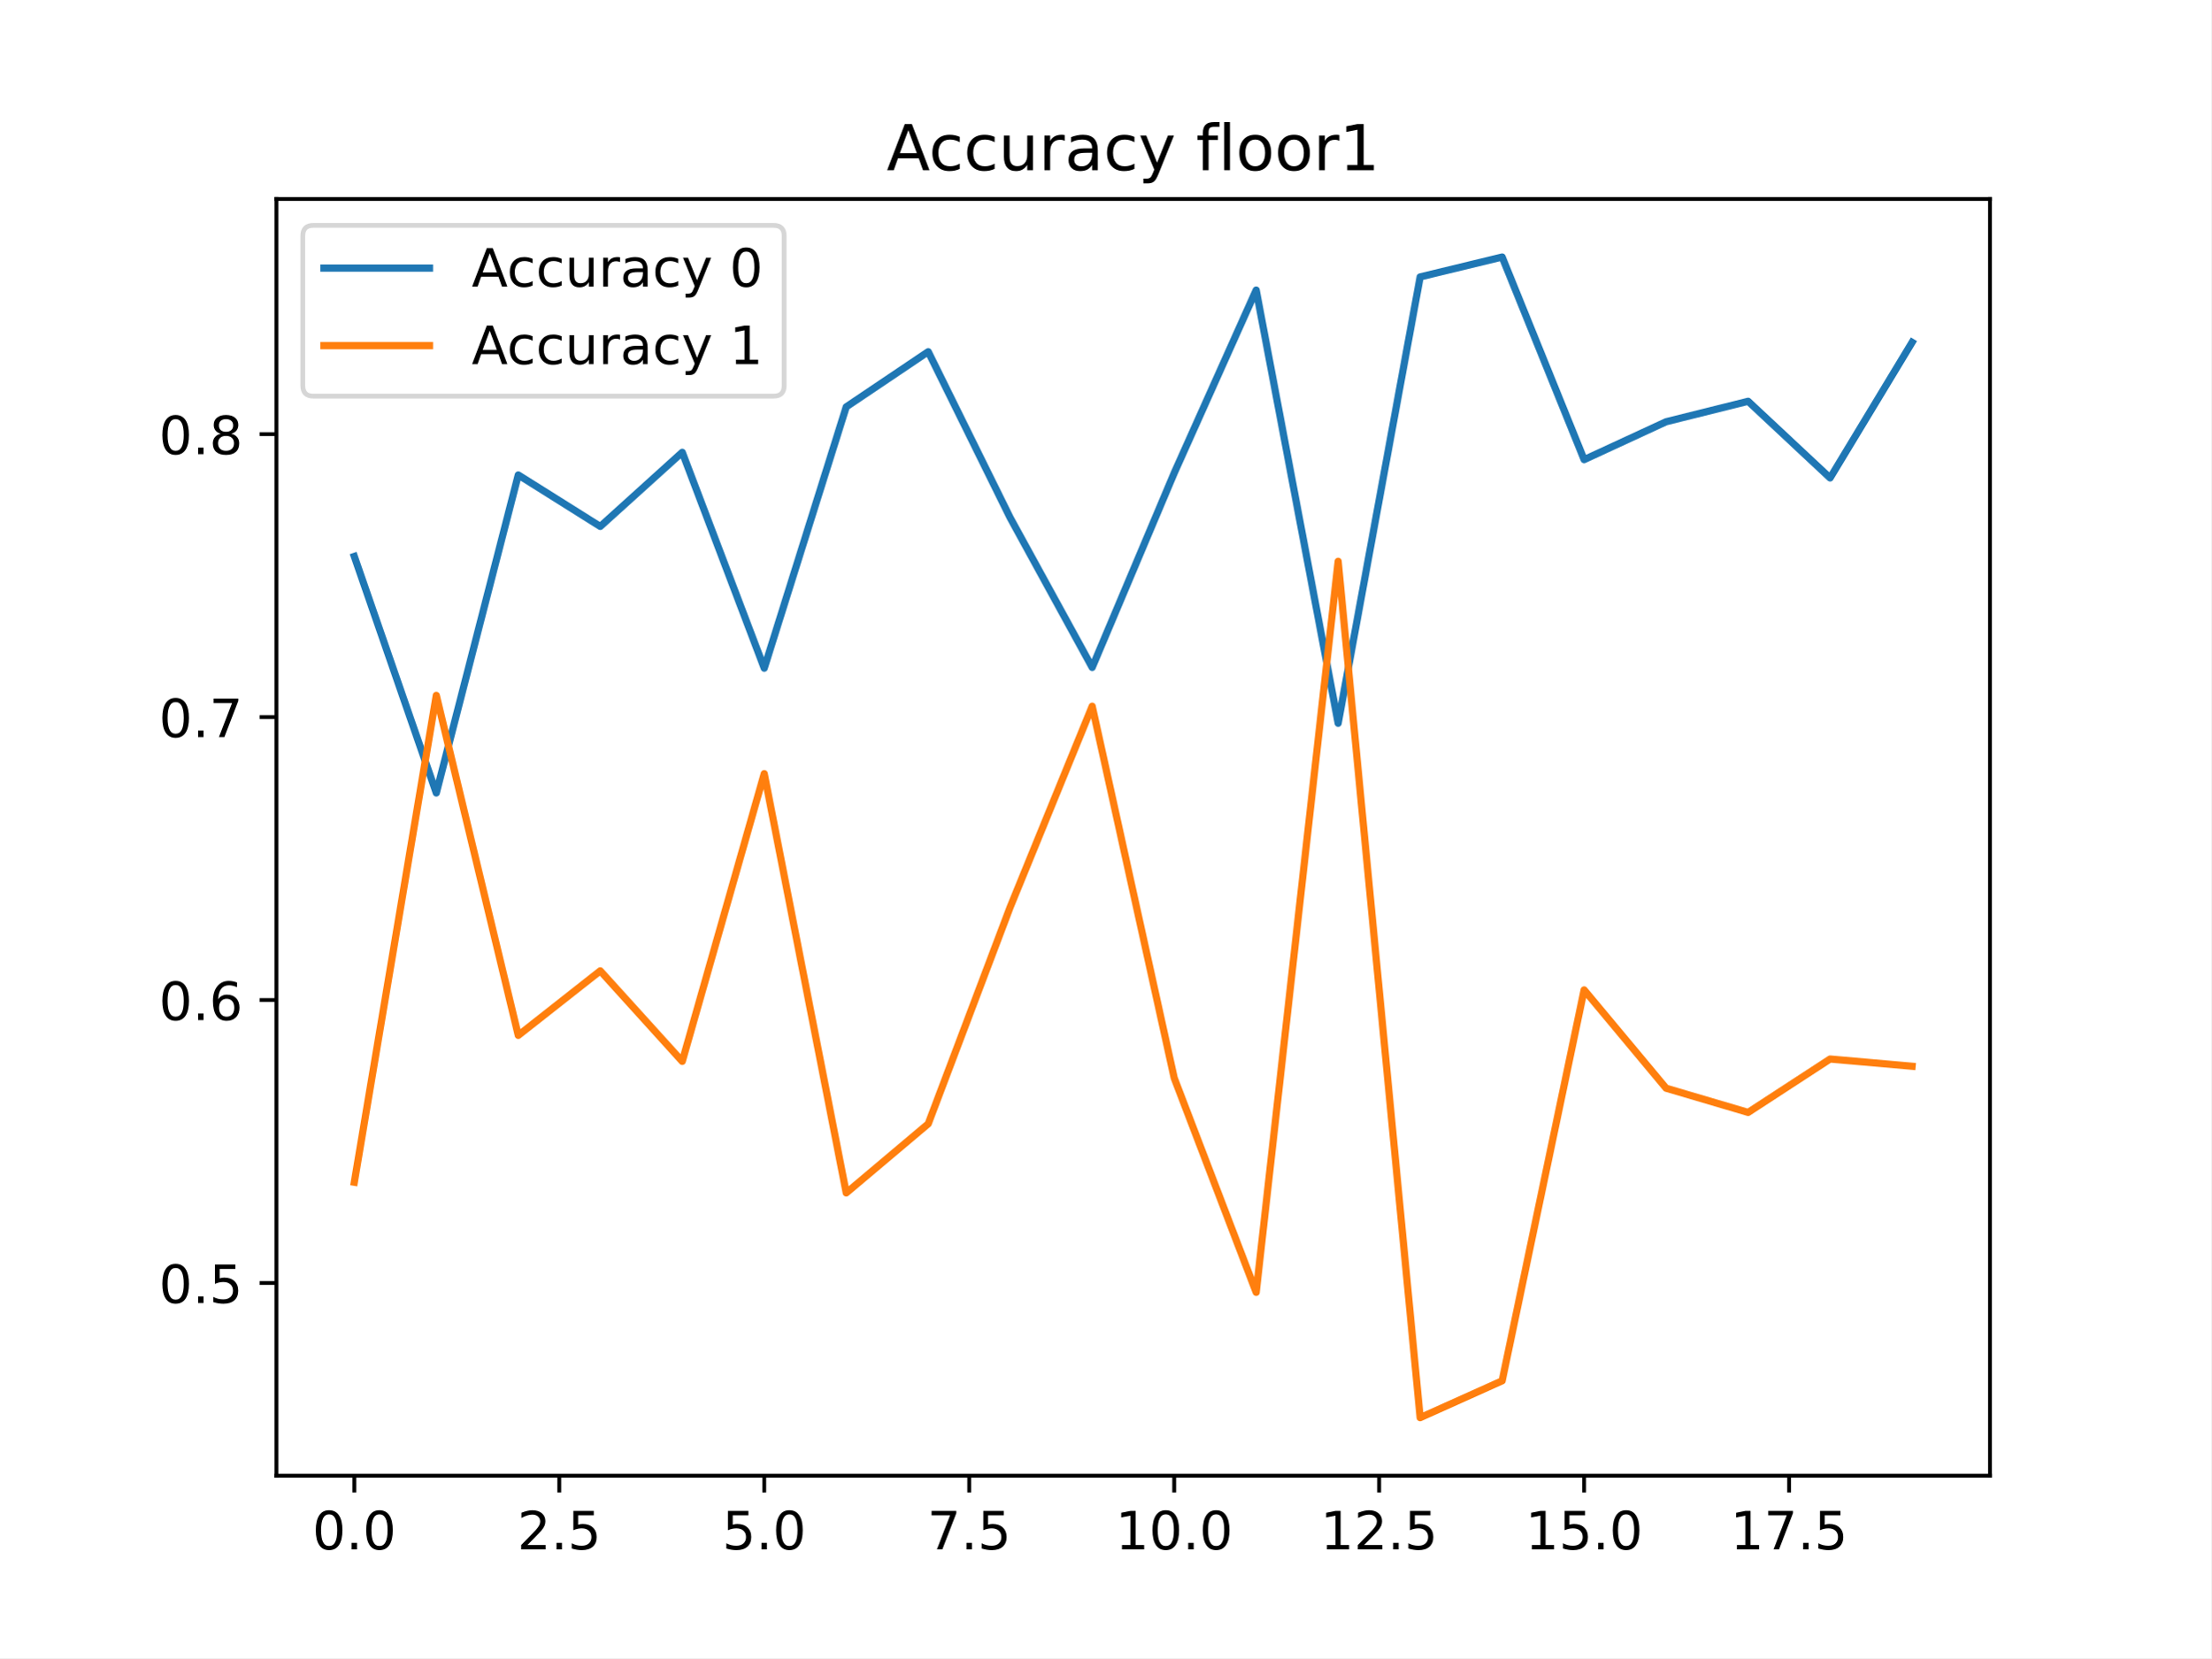
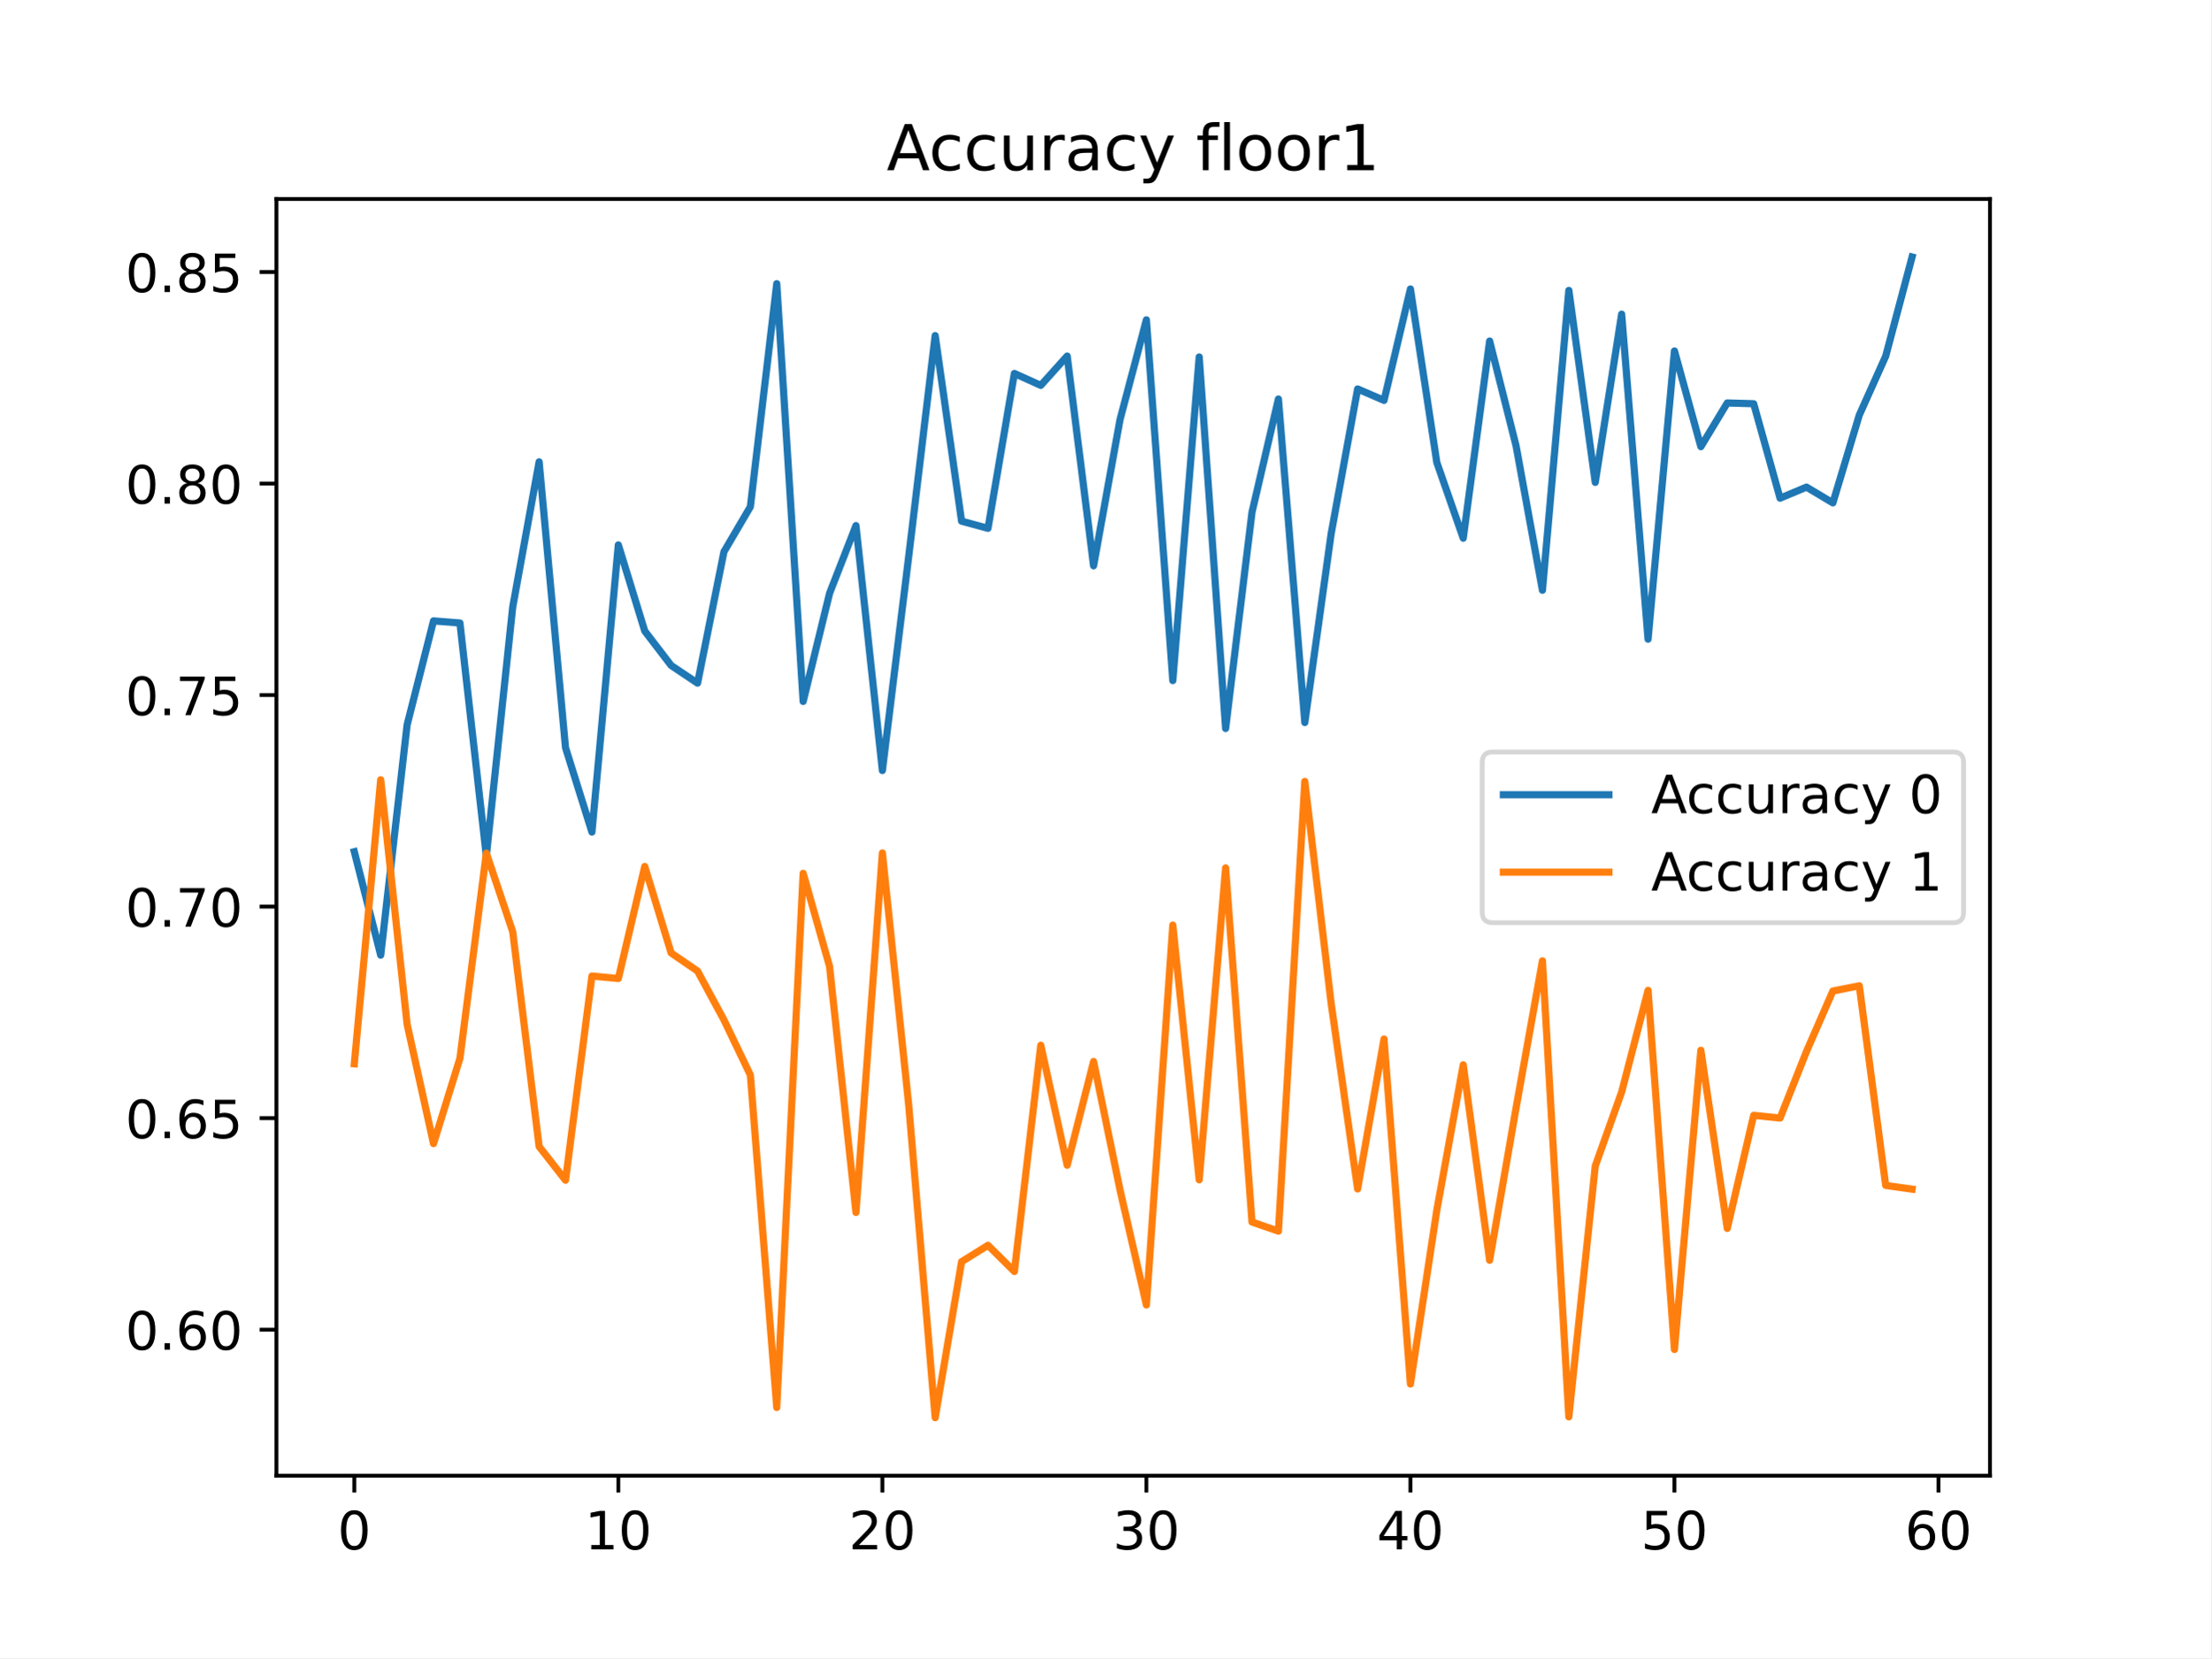
<svg xmlns="http://www.w3.org/2000/svg" xmlns:xlink="http://www.w3.org/1999/xlink" width="460.8pt" height="345.6pt" viewBox="0 0 460.8 345.6" version="1.1">
  <defs>
    <style type="text/css">*{stroke-linejoin: round; stroke-linecap: butt}</style>
  </defs>
  <g id="figure_1">
    <g id="patch_1">
      <path d="M 0 345.6  L 460.8 345.6  L 460.8 0  L 0 0  z " style="fill: #ffffff" />
    </g>
    <g id="axes_1">
      <g id="patch_2">
        <path d="M 57.6 307.584  L 414.72 307.584  L 414.72 41.472  L 57.6 41.472  z " style="fill: #ffffff" />
      </g>
      <g id="matplotlib.axis_1">
        <g id="xtick_1">
          <g id="line2d_1">
            <defs>
-               <path id="me11ef02394" d="M 0 0  L 0 3.5  " style="stroke: #000000; stroke-width: 0.8" />
+               <path id="m155c3e03da" d="M 0 0  L 0 3.5  " style="stroke: #000000; stroke-width: 0.8" />
            </defs>
            <g>
-               <use xlink:href="#me11ef02394" x="73.833" y="307.584" style="stroke: #000000; stroke-width: 0.8" />
+               <use xlink:href="#m155c3e03da" x="73.833" y="307.584" style="stroke: #000000; stroke-width: 0.8" />
            </g>
          </g>
          <g id="text_1">
-             <g transform="translate(65.08601 322.9423) scale(0.11 -0.11)">
+             <g transform="translate(70.33335 322.9423) scale(0.11 -0.11)">
              <defs>
                <path id="DejaVuSans-30" d="M 2034 4250  Q 1547 4250 1301 3770  Q 1056 3291 1056 2328  Q 1056 1369 1301 889  Q 1547 409 2034 409  Q 2525 409 2770 889  Q 3016 1369 3016 2328  Q 3016 3291 2770 3770  Q 2525 4250 2034 4250  z M 2034 4750  Q 2819 4750 3233 4129  Q 3647 3509 3647 2328  Q 3647 1150 3233 529  Q 2819 -91 2034 -91  Q 1250 -91 836 529  Q 422 1150 422 2328  Q 422 3509 836 4129  Q 1250 4750 2034 4750  z " transform="scale(0.015625)" />
-                 <path id="DejaVuSans-2e" d="M 684 794  L 1344 794  L 1344 0  L 684 0  L 684 794  z " transform="scale(0.015625)" />
-               </defs>
-               <use xlink:href="#DejaVuSans-30" />
-               <use xlink:href="#DejaVuSans-2e" x="63.623" />
-               <use xlink:href="#DejaVuSans-30" x="95.41" />
+               </defs>
+               <use xlink:href="#DejaVuSans-30" />
            </g>
          </g>
        </g>
        <g id="xtick_2">
          <g id="line2d_2">
            <g>
-               <use xlink:href="#me11ef02394" x="116.55" y="307.584" style="stroke: #000000; stroke-width: 0.8" />
+               <use xlink:href="#m155c3e03da" x="128.859" y="307.584" style="stroke: #000000; stroke-width: 0.8" />
            </g>
          </g>
          <g id="text_2">
-             <g transform="translate(107.8037 322.9423) scale(0.11 -0.11)">
-               <defs>
-                 <path id="DejaVuSans-32" d="M 1228 531  L 3431 531  L 3431 0  L 469 0  L 469 531  Q 828 903 1448 1529  Q 2069 2156 2228 2338  Q 2531 2678 2651 2914  Q 2772 3150 2772 3378  Q 2772 3750 2511 3984  Q 2250 4219 1831 4219  Q 1534 4219 1204 4116  Q 875 4013 500 3803  L 500 4441  Q 881 4594 1212 4672  Q 1544 4750 1819 4750  Q 2544 4750 2975 4387  Q 3406 4025 3406 3419  Q 3406 3131 3298 2873  Q 3191 2616 2906 2266  Q 2828 2175 2409 1742  Q 1991 1309 1228 531  z " transform="scale(0.015625)" />
-                 <path id="DejaVuSans-35" d="M 691 4666  L 3169 4666  L 3169 4134  L 1269 4134  L 1269 2991  Q 1406 3038 1543 3061  Q 1681 3084 1819 3084  Q 2600 3084 3056 2656  Q 3513 2228 3513 1497  Q 3513 744 3044 326  Q 2575 -91 1722 -91  Q 1428 -91 1123 -41  Q 819 9 494 109  L 494 744  Q 775 591 1075 516  Q 1375 441 1709 441  Q 2250 441 2565 725  Q 2881 1009 2881 1497  Q 2881 1984 2565 2268  Q 2250 2553 1709 2553  Q 1456 2553 1204 2497  Q 953 2441 691 2322  L 691 4666  z " transform="scale(0.015625)" />
-               </defs>
-               <use xlink:href="#DejaVuSans-32" />
-               <use xlink:href="#DejaVuSans-2e" x="63.623" />
-               <use xlink:href="#DejaVuSans-35" x="95.41" />
+             <g transform="translate(121.8602 322.9423) scale(0.11 -0.11)">
+               <defs>
+                 <path id="DejaVuSans-31" d="M 794 531  L 1825 531  L 1825 4091  L 703 3866  L 703 4441  L 1819 4666  L 2450 4666  L 2450 531  L 3481 531  L 3481 0  L 794 0  L 794 531  z " transform="scale(0.015625)" />
+               </defs>
+               <use xlink:href="#DejaVuSans-31" />
+               <use xlink:href="#DejaVuSans-30" x="63.623" />
            </g>
          </g>
        </g>
        <g id="xtick_3">
          <g id="line2d_3">
            <g>
-               <use xlink:href="#me11ef02394" x="159.268" y="307.584" style="stroke: #000000; stroke-width: 0.8" />
+               <use xlink:href="#m155c3e03da" x="183.885" y="307.584" style="stroke: #000000; stroke-width: 0.8" />
            </g>
          </g>
          <g id="text_3">
-             <g transform="translate(150.5214 322.9423) scale(0.11 -0.11)">
-               <use xlink:href="#DejaVuSans-35" />
-               <use xlink:href="#DejaVuSans-2e" x="63.623" />
-               <use xlink:href="#DejaVuSans-30" x="95.41" />
+             <g transform="translate(176.8864 322.9423) scale(0.11 -0.11)">
+               <defs>
+                 <path id="DejaVuSans-32" d="M 1228 531  L 3431 531  L 3431 0  L 469 0  L 469 531  Q 828 903 1448 1529  Q 2069 2156 2228 2338  Q 2531 2678 2651 2914  Q 2772 3150 2772 3378  Q 2772 3750 2511 3984  Q 2250 4219 1831 4219  Q 1534 4219 1204 4116  Q 875 4013 500 3803  L 500 4441  Q 881 4594 1212 4672  Q 1544 4750 1819 4750  Q 2544 4750 2975 4387  Q 3406 4025 3406 3419  Q 3406 3131 3298 2873  Q 3191 2616 2906 2266  Q 2828 2175 2409 1742  Q 1991 1309 1228 531  z " transform="scale(0.015625)" />
+               </defs>
+               <use xlink:href="#DejaVuSans-32" />
+               <use xlink:href="#DejaVuSans-30" x="63.623" />
            </g>
          </g>
        </g>
        <g id="xtick_4">
          <g id="line2d_4">
            <g>
-               <use xlink:href="#me11ef02394" x="201.986" y="307.584" style="stroke: #000000; stroke-width: 0.8" />
+               <use xlink:href="#m155c3e03da" x="238.911" y="307.584" style="stroke: #000000; stroke-width: 0.8" />
            </g>
          </g>
          <g id="text_4">
-             <g transform="translate(193.2391 322.9423) scale(0.11 -0.11)">
-               <defs>
-                 <path id="DejaVuSans-37" d="M 525 4666  L 3525 4666  L 3525 4397  L 1831 0  L 1172 0  L 2766 4134  L 525 4134  L 525 4666  z " transform="scale(0.015625)" />
-               </defs>
-               <use xlink:href="#DejaVuSans-37" />
-               <use xlink:href="#DejaVuSans-2e" x="63.623" />
-               <use xlink:href="#DejaVuSans-35" x="95.41" />
+             <g transform="translate(231.9126 322.9423) scale(0.11 -0.11)">
+               <defs>
+                 <path id="DejaVuSans-33" d="M 2597 2516  Q 3050 2419 3304 2112  Q 3559 1806 3559 1356  Q 3559 666 3084 287  Q 2609 -91 1734 -91  Q 1441 -91 1130 -33  Q 819 25 488 141  L 488 750  Q 750 597 1062 519  Q 1375 441 1716 441  Q 2309 441 2620 675  Q 2931 909 2931 1356  Q 2931 1769 2642 2001  Q 2353 2234 1838 2234  L 1294 2234  L 1294 2753  L 1863 2753  Q 2328 2753 2575 2939  Q 2822 3125 2822 3475  Q 2822 3834 2567 4026  Q 2313 4219 1838 4219  Q 1578 4219 1281 4162  Q 984 4106 628 3988  L 628 4550  Q 988 4650 1302 4700  Q 1616 4750 1894 4750  Q 2613 4750 3031 4423  Q 3450 4097 3450 3541  Q 3450 3153 3228 2886  Q 3006 2619 2597 2516  z " transform="scale(0.015625)" />
+               </defs>
+               <use xlink:href="#DejaVuSans-33" />
+               <use xlink:href="#DejaVuSans-30" x="63.623" />
            </g>
          </g>
        </g>
        <g id="xtick_5">
          <g id="line2d_5">
            <g>
-               <use xlink:href="#me11ef02394" x="244.704" y="307.584" style="stroke: #000000; stroke-width: 0.8" />
+               <use xlink:href="#m155c3e03da" x="293.938" y="307.584" style="stroke: #000000; stroke-width: 0.8" />
            </g>
          </g>
          <g id="text_5">
-             <g transform="translate(232.4574 322.9423) scale(0.11 -0.11)">
-               <defs>
-                 <path id="DejaVuSans-31" d="M 794 531  L 1825 531  L 1825 4091  L 703 3866  L 703 4441  L 1819 4666  L 2450 4666  L 2450 531  L 3481 531  L 3481 0  L 794 0  L 794 531  z " transform="scale(0.015625)" />
-               </defs>
-               <use xlink:href="#DejaVuSans-31" />
-               <use xlink:href="#DejaVuSans-30" x="63.623" />
-               <use xlink:href="#DejaVuSans-2e" x="127.246" />
-               <use xlink:href="#DejaVuSans-30" x="159.033" />
+             <g transform="translate(286.9388 322.9423) scale(0.11 -0.11)">
+               <defs>
+                 <path id="DejaVuSans-34" d="M 2419 4116  L 825 1625  L 2419 1625  L 2419 4116  z M 2253 4666  L 3047 4666  L 3047 1625  L 3713 1625  L 3713 1100  L 3047 1100  L 3047 0  L 2419 0  L 2419 1100  L 313 1100  L 313 1709  L 2253 4666  z " transform="scale(0.015625)" />
+               </defs>
+               <use xlink:href="#DejaVuSans-34" />
+               <use xlink:href="#DejaVuSans-30" x="63.623" />
            </g>
          </g>
        </g>
        <g id="xtick_6">
          <g id="line2d_6">
            <g>
-               <use xlink:href="#me11ef02394" x="287.421" y="307.584" style="stroke: #000000; stroke-width: 0.8" />
+               <use xlink:href="#m155c3e03da" x="348.964" y="307.584" style="stroke: #000000; stroke-width: 0.8" />
            </g>
          </g>
          <g id="text_6">
-             <g transform="translate(275.1751 322.9423) scale(0.11 -0.11)">
-               <use xlink:href="#DejaVuSans-31" />
-               <use xlink:href="#DejaVuSans-32" x="63.623" />
-               <use xlink:href="#DejaVuSans-2e" x="127.246" />
-               <use xlink:href="#DejaVuSans-35" x="159.033" />
+             <g transform="translate(341.9649 322.9423) scale(0.11 -0.11)">
+               <defs>
+                 <path id="DejaVuSans-35" d="M 691 4666  L 3169 4666  L 3169 4134  L 1269 4134  L 1269 2991  Q 1406 3038 1543 3061  Q 1681 3084 1819 3084  Q 2600 3084 3056 2656  Q 3513 2228 3513 1497  Q 3513 744 3044 326  Q 2575 -91 1722 -91  Q 1428 -91 1123 -41  Q 819 9 494 109  L 494 744  Q 775 591 1075 516  Q 1375 441 1709 441  Q 2250 441 2565 725  Q 2881 1009 2881 1497  Q 2881 1984 2565 2268  Q 2250 2553 1709 2553  Q 1456 2553 1204 2497  Q 953 2441 691 2322  L 691 4666  z " transform="scale(0.015625)" />
+               </defs>
+               <use xlink:href="#DejaVuSans-35" />
+               <use xlink:href="#DejaVuSans-30" x="63.623" />
            </g>
          </g>
        </g>
        <g id="xtick_7">
          <g id="line2d_7">
            <g>
-               <use xlink:href="#me11ef02394" x="330.139" y="307.584" style="stroke: #000000; stroke-width: 0.8" />
+               <use xlink:href="#m155c3e03da" x="403.99" y="307.584" style="stroke: #000000; stroke-width: 0.8" />
            </g>
          </g>
          <g id="text_7">
-             <g transform="translate(317.8929 322.9423) scale(0.11 -0.11)">
-               <use xlink:href="#DejaVuSans-31" />
-               <use xlink:href="#DejaVuSans-35" x="63.623" />
-               <use xlink:href="#DejaVuSans-2e" x="127.246" />
-               <use xlink:href="#DejaVuSans-30" x="159.033" />
-             </g>
-           </g>
-         </g>
-         <g id="xtick_8">
-           <g id="line2d_8">
-             <g>
-               <use xlink:href="#me11ef02394" x="372.857" y="307.584" style="stroke: #000000; stroke-width: 0.8" />
-             </g>
-           </g>
-           <g id="text_8">
-             <g transform="translate(360.6106 322.9423) scale(0.11 -0.11)">
-               <use xlink:href="#DejaVuSans-31" />
-               <use xlink:href="#DejaVuSans-37" x="63.623" />
-               <use xlink:href="#DejaVuSans-2e" x="127.246" />
-               <use xlink:href="#DejaVuSans-35" x="159.033" />
+             <g transform="translate(396.9911 322.9423) scale(0.11 -0.11)">
+               <defs>
+                 <path id="DejaVuSans-36" d="M 2113 2584  Q 1688 2584 1439 2293  Q 1191 2003 1191 1497  Q 1191 994 1439 701  Q 1688 409 2113 409  Q 2538 409 2786 701  Q 3034 994 3034 1497  Q 3034 2003 2786 2293  Q 2538 2584 2113 2584  z M 3366 4563  L 3366 3988  Q 3128 4100 2886 4159  Q 2644 4219 2406 4219  Q 1781 4219 1451 3797  Q 1122 3375 1075 2522  Q 1259 2794 1537 2939  Q 1816 3084 2150 3084  Q 2853 3084 3261 2657  Q 3669 2231 3669 1497  Q 3669 778 3244 343  Q 2819 -91 2113 -91  Q 1303 -91 875 529  Q 447 1150 447 2328  Q 447 3434 972 4092  Q 1497 4750 2381 4750  Q 2619 4750 2861 4703  Q 3103 4656 3366 4563  z " transform="scale(0.015625)" />
+               </defs>
+               <use xlink:href="#DejaVuSans-36" />
+               <use xlink:href="#DejaVuSans-30" x="63.623" />
            </g>
          </g>
        </g>
      </g>
      <g id="matplotlib.axis_2">
        <g id="ytick_1">
+           <g id="line2d_8">
+             <defs>
+               <path id="m0b3007ac0d" d="M 0 0  L -3.5 0  " style="stroke: #000000; stroke-width: 0.8" />
+             </defs>
+             <g>
+               <use xlink:href="#m0b3007ac0d" x="57.6" y="277.147" style="stroke: #000000; stroke-width: 0.8" />
+             </g>
+           </g>
+           <g id="text_8">
+             <g transform="translate(26.10781 281.326) scale(0.11 -0.11)">
+               <defs>
+                 <path id="DejaVuSans-2e" d="M 684 794  L 1344 794  L 1344 0  L 684 0  L 684 794  z " transform="scale(0.015625)" />
+               </defs>
+               <use xlink:href="#DejaVuSans-30" />
+               <use xlink:href="#DejaVuSans-2e" x="63.623" />
+               <use xlink:href="#DejaVuSans-36" x="95.41" />
+               <use xlink:href="#DejaVuSans-30" x="159.033" />
+             </g>
+           </g>
+         </g>
+         <g id="ytick_2">
          <g id="line2d_9">
-             <defs>
-               <path id="m286b84f78b" d="M 0 0  L -3.5 0  " style="stroke: #000000; stroke-width: 0.8" />
-             </defs>
-             <g>
-               <use xlink:href="#m286b84f78b" x="57.6" y="267.415" style="stroke: #000000; stroke-width: 0.8" />
+             <g>
+               <use xlink:href="#m0b3007ac0d" x="57.6" y="233.056" style="stroke: #000000; stroke-width: 0.8" />
            </g>
          </g>
          <g id="text_9">
-             <g transform="translate(33.10656 271.594) scale(0.11 -0.11)">
-               <use xlink:href="#DejaVuSans-30" />
-               <use xlink:href="#DejaVuSans-2e" x="63.623" />
-               <use xlink:href="#DejaVuSans-35" x="95.41" />
-             </g>
-           </g>
-         </g>
-         <g id="ytick_2">
+             <g transform="translate(26.10781 237.235) scale(0.11 -0.11)">
+               <use xlink:href="#DejaVuSans-30" />
+               <use xlink:href="#DejaVuSans-2e" x="63.623" />
+               <use xlink:href="#DejaVuSans-36" x="95.41" />
+               <use xlink:href="#DejaVuSans-35" x="159.033" />
+             </g>
+           </g>
+         </g>
+         <g id="ytick_3">
          <g id="line2d_10">
            <g>
-               <use xlink:href="#m286b84f78b" x="57.6" y="208.437" style="stroke: #000000; stroke-width: 0.8" />
+               <use xlink:href="#m0b3007ac0d" x="57.6" y="188.965" style="stroke: #000000; stroke-width: 0.8" />
            </g>
          </g>
          <g id="text_10">
-             <g transform="translate(33.10656 212.6159) scale(0.11 -0.11)">
-               <defs>
-                 <path id="DejaVuSans-36" d="M 2113 2584  Q 1688 2584 1439 2293  Q 1191 2003 1191 1497  Q 1191 994 1439 701  Q 1688 409 2113 409  Q 2538 409 2786 701  Q 3034 994 3034 1497  Q 3034 2003 2786 2293  Q 2538 2584 2113 2584  z M 3366 4563  L 3366 3988  Q 3128 4100 2886 4159  Q 2644 4219 2406 4219  Q 1781 4219 1451 3797  Q 1122 3375 1075 2522  Q 1259 2794 1537 2939  Q 1816 3084 2150 3084  Q 2853 3084 3261 2657  Q 3669 2231 3669 1497  Q 3669 778 3244 343  Q 2819 -91 2113 -91  Q 1303 -91 875 529  Q 447 1150 447 2328  Q 447 3434 972 4092  Q 1497 4750 2381 4750  Q 2619 4750 2861 4703  Q 3103 4656 3366 4563  z " transform="scale(0.015625)" />
-               </defs>
-               <use xlink:href="#DejaVuSans-30" />
-               <use xlink:href="#DejaVuSans-2e" x="63.623" />
-               <use xlink:href="#DejaVuSans-36" x="95.41" />
-             </g>
-           </g>
-         </g>
-         <g id="ytick_3">
+             <g transform="translate(26.10781 193.1439) scale(0.11 -0.11)">
+               <defs>
+                 <path id="DejaVuSans-37" d="M 525 4666  L 3525 4666  L 3525 4397  L 1831 0  L 1172 0  L 2766 4134  L 525 4134  L 525 4666  z " transform="scale(0.015625)" />
+               </defs>
+               <use xlink:href="#DejaVuSans-30" />
+               <use xlink:href="#DejaVuSans-2e" x="63.623" />
+               <use xlink:href="#DejaVuSans-37" x="95.41" />
+               <use xlink:href="#DejaVuSans-30" x="159.033" />
+             </g>
+           </g>
+         </g>
+         <g id="ytick_4">
          <g id="line2d_11">
            <g>
-               <use xlink:href="#m286b84f78b" x="57.6" y="149.459" style="stroke: #000000; stroke-width: 0.8" />
+               <use xlink:href="#m0b3007ac0d" x="57.6" y="144.874" style="stroke: #000000; stroke-width: 0.8" />
            </g>
          </g>
          <g id="text_11">
-             <g transform="translate(33.10656 153.6377) scale(0.11 -0.11)">
+             <g transform="translate(26.10781 149.0529) scale(0.11 -0.11)">
              <use xlink:href="#DejaVuSans-30" />
              <use xlink:href="#DejaVuSans-2e" x="63.623" />
              <use xlink:href="#DejaVuSans-37" x="95.41" />
-             </g>
-           </g>
-         </g>
-         <g id="ytick_4">
+               <use xlink:href="#DejaVuSans-35" x="159.033" />
+             </g>
+           </g>
+         </g>
+         <g id="ytick_5">
          <g id="line2d_12">
            <g>
-               <use xlink:href="#m286b84f78b" x="57.6" y="90.48" style="stroke: #000000; stroke-width: 0.8" />
+               <use xlink:href="#m0b3007ac0d" x="57.6" y="100.783" style="stroke: #000000; stroke-width: 0.8" />
            </g>
          </g>
          <g id="text_12">
-             <g transform="translate(33.10656 94.6596) scale(0.11 -0.11)">
+             <g transform="translate(26.10781 104.9618) scale(0.11 -0.11)">
              <defs>
                <path id="DejaVuSans-38" d="M 2034 2216  Q 1584 2216 1326 1975  Q 1069 1734 1069 1313  Q 1069 891 1326 650  Q 1584 409 2034 409  Q 2484 409 2743 651  Q 3003 894 3003 1313  Q 3003 1734 2745 1975  Q 2488 2216 2034 2216  z M 1403 2484  Q 997 2584 770 2862  Q 544 3141 544 3541  Q 544 4100 942 4425  Q 1341 4750 2034 4750  Q 2731 4750 3128 4425  Q 3525 4100 3525 3541  Q 3525 3141 3298 2862  Q 3072 2584 2669 2484  Q 3125 2378 3379 2068  Q 3634 1759 3634 1313  Q 3634 634 3220 271  Q 2806 -91 2034 -91  Q 1263 -91 848 271  Q 434 634 434 1313  Q 434 1759 690 2068  Q 947 2378 1403 2484  z M 1172 3481  Q 1172 3119 1398 2916  Q 1625 2713 2034 2713  Q 2441 2713 2670 2916  Q 2900 3119 2900 3481  Q 2900 3844 2670 4047  Q 2441 4250 2034 4250  Q 1625 4250 1398 4047  Q 1172 3844 1172 3481  z " transform="scale(0.015625)" />
              </defs>
              <use xlink:href="#DejaVuSans-30" />
              <use xlink:href="#DejaVuSans-2e" x="63.623" />
              <use xlink:href="#DejaVuSans-38" x="95.41" />
-             </g>
-           </g>
-         </g>
-       </g>
-       <g id="line2d_13">
-         <path d="M 73.833 115.974  L 90.92 165.284  L 108.007 98.991  L 125.094 109.723  L 142.181 94.27  L 159.268 139.27  L 176.355 84.802  L 193.442 73.3  L 210.529 107.928  L 227.616 139.112  L 244.704 98.599  L 261.791 60.457  L 278.878 150.754  L 295.965 57.714  L 313.052 53.568  L 330.139 95.8  L 347.226 87.899  L 364.313 83.639  L 381.4 99.617  L 398.487 71.353  " clip-path="url(#p78fd1d3769)" style="fill: none; stroke: #1f77b4; stroke-width: 1.5; stroke-linecap: square" />
+               <use xlink:href="#DejaVuSans-30" x="159.033" />
+             </g>
+           </g>
+         </g>
+         <g id="ytick_6">
+           <g id="line2d_13">
+             <g>
+               <use xlink:href="#m0b3007ac0d" x="57.6" y="56.692" style="stroke: #000000; stroke-width: 0.8" />
+             </g>
+           </g>
+           <g id="text_13">
+             <g transform="translate(26.10781 60.87075) scale(0.11 -0.11)">
+               <use xlink:href="#DejaVuSans-30" />
+               <use xlink:href="#DejaVuSans-2e" x="63.623" />
+               <use xlink:href="#DejaVuSans-38" x="95.41" />
+               <use xlink:href="#DejaVuSans-35" x="159.033" />
+             </g>
+           </g>
+         </g>
      </g>
      <g id="line2d_14">
-         <path d="M 73.833 246.414  L 90.92 144.934  L 108.007 215.805  L 125.094 202.355  L 142.181 221.225  L 159.268 161.253  L 176.355 248.646  L 193.442 234.24  L 210.529 189.051  L 227.616 147.195  L 244.704 224.675  L 261.791 269.371  L 278.878 116.991  L 295.965 295.488  L 313.052 287.807  L 330.139 206.327  L 347.226 226.82  L 364.313 231.863  L 381.4 220.733  L 398.487 222.24  " clip-path="url(#p78fd1d3769)" style="fill: none; stroke: #ff7f0e; stroke-width: 1.5; stroke-linecap: square" />
+         <path d="M 73.833 177.52  L 79.335 199.084  L 84.838 151.08  L 90.341 129.412  L 95.843 129.846  L 101.346 178.437  L 106.848 126.52  L 112.351 96.262  L 117.854 155.843  L 123.356 173.428  L 128.859 113.574  L 134.362 131.519  L 139.864 138.701  L 145.367 142.386  L 150.869 115.001  L 156.372 105.627  L 161.875 59.124  L 167.377 146.204  L 172.88 123.666  L 178.382 109.548  L 183.885 160.605  L 189.388 115.88  L 194.89 69.944  L 200.393 108.622  L 205.896 110.115  L 211.398 77.835  L 216.901 80.32  L 222.403 74.206  L 227.906 117.93  L 233.409 87.483  L 238.911 66.656  L 244.414 141.857  L 249.917 74.405  L 255.419 151.836  L 260.922 106.77  L 266.424 83.165  L 271.927 150.598  L 277.43 111.164  L 282.932 81.067  L 288.435 83.448  L 293.938 60.23  L 299.44 96.394  L 304.943 112.175  L 310.445 71.078  L 315.948 92.898  L 321.451 123.024  L 326.953 60.523  L 332.456 100.543  L 337.958 65.475  L 343.461 133.22  L 348.964 73.148  L 354.466 93.096  L 359.969 83.987  L 365.472 84.147  L 370.974 103.831  L 376.477 101.525  L 381.979 104.814  L 387.482 86.519  L 392.985 74.235  L 398.487 53.568  " clip-path="url(#p61e8f0b9a1)" style="fill: none; stroke: #1f77b4; stroke-width: 1.5; stroke-linecap: square" />
+       </g>
+       <g id="line2d_15">
+         <path d="M 73.833 221.725  L 79.335 162.524  L 84.838 213.49  L 90.341 238.367  L 95.843 220.598  L 101.346 177.822  L 106.848 194.204  L 112.351 238.974  L 117.854 245.995  L 123.356 203.436  L 128.859 203.956  L 134.362 180.596  L 139.864 198.625  L 145.367 202.396  L 150.869 212.58  L 156.372 224.065  L 161.875 293.364  L 167.377 182.026  L 172.88 201.442  L 178.382 252.712  L 183.885 177.779  L 189.388 230.436  L 194.89 295.488  L 200.393 262.984  L 205.896 259.56  L 211.398 265.021  L 216.901 217.868  L 222.403 242.874  L 227.906 221.248  L 233.409 247.988  L 238.911 271.998  L 244.414 192.818  L 249.917 245.908  L 255.419 180.899  L 260.922 254.706  L 266.424 256.613  L 271.927 162.87  L 277.43 209.243  L 282.932 247.815  L 288.435 216.567  L 293.938 288.467  L 299.44 252.236  L 304.943 221.942  L 310.445 262.68  L 315.948 230.956  L 321.451 200.272  L 326.953 295.315  L 332.456 243.048  L 337.958 227.619  L 343.461 206.426  L 348.964 281.273  L 354.466 218.908  L 359.969 256.049  L 365.472 232.473  L 370.974 233.036  L 376.477 219.168  L 381.979 206.556  L 387.482 205.473  L 392.985 247.078  L 398.487 247.858  " clip-path="url(#p61e8f0b9a1)" style="fill: none; stroke: #ff7f0e; stroke-width: 1.5; stroke-linecap: square" />
      </g>
      <g id="patch_3">
        <path d="M 57.6 307.584  L 57.6 41.472  " style="fill: none; stroke: #000000; stroke-width: 0.8; stroke-linejoin: miter; stroke-linecap: square" />
      </g>
      <g id="patch_4">
        <path d="M 414.72 307.584  L 414.72 41.472  " style="fill: none; stroke: #000000; stroke-width: 0.8; stroke-linejoin: miter; stroke-linecap: square" />
      </g>
      <g id="patch_5">
        <path d="M 57.6 307.584  L 414.72 307.584  " style="fill: none; stroke: #000000; stroke-width: 0.8; stroke-linejoin: miter; stroke-linecap: square" />
      </g>
      <g id="patch_6">
        <path d="M 57.6 41.472  L 414.72 41.472  " style="fill: none; stroke: #000000; stroke-width: 0.8; stroke-linejoin: miter; stroke-linecap: square" />
      </g>
-       <g id="text_13">
+       <g id="text_14">
        <g transform="translate(184.7831 35.472) scale(0.132 -0.132)">
          <defs>
            <path id="DejaVuSans-41" d="M 2188 4044  L 1331 1722  L 3047 1722  L 2188 4044  z M 1831 4666  L 2547 4666  L 4325 0  L 3669 0  L 3244 1197  L 1141 1197  L 716 0  L 50 0  L 1831 4666  z " transform="scale(0.015625)" />
            <path id="DejaVuSans-63" d="M 3122 3366  L 3122 2828  Q 2878 2963 2633 3030  Q 2388 3097 2138 3097  Q 1578 3097 1268 2742  Q 959 2388 959 1747  Q 959 1106 1268 751  Q 1578 397 2138 397  Q 2388 397 2633 464  Q 2878 531 3122 666  L 3122 134  Q 2881 22 2623 -34  Q 2366 -91 2075 -91  Q 1284 -91 818 406  Q 353 903 353 1747  Q 353 2603 823 3093  Q 1294 3584 2113 3584  Q 2378 3584 2631 3529  Q 2884 3475 3122 3366  z " transform="scale(0.015625)" />
            <path id="DejaVuSans-75" d="M 544 1381  L 544 3500  L 1119 3500  L 1119 1403  Q 1119 906 1312 657  Q 1506 409 1894 409  Q 2359 409 2629 706  Q 2900 1003 2900 1516  L 2900 3500  L 3475 3500  L 3475 0  L 2900 0  L 2900 538  Q 2691 219 2414 64  Q 2138 -91 1772 -91  Q 1169 -91 856 284  Q 544 659 544 1381  z M 1991 3584  L 1991 3584  z " transform="scale(0.015625)" />
            <path id="DejaVuSans-72" d="M 2631 2963  Q 2534 3019 2420 3045  Q 2306 3072 2169 3072  Q 1681 3072 1420 2755  Q 1159 2438 1159 1844  L 1159 0  L 581 0  L 581 3500  L 1159 3500  L 1159 2956  Q 1341 3275 1631 3429  Q 1922 3584 2338 3584  Q 2397 3584 2469 3576  Q 2541 3569 2628 3553  L 2631 2963  z " transform="scale(0.015625)" />
            <path id="DejaVuSans-61" d="M 2194 1759  Q 1497 1759 1228 1600  Q 959 1441 959 1056  Q 959 750 1161 570  Q 1363 391 1709 391  Q 2188 391 2477 730  Q 2766 1069 2766 1631  L 2766 1759  L 2194 1759  z M 3341 1997  L 3341 0  L 2766 0  L 2766 531  Q 2569 213 2275 61  Q 1981 -91 1556 -91  Q 1019 -91 701 211  Q 384 513 384 1019  Q 384 1609 779 1909  Q 1175 2209 1959 2209  L 2766 2209  L 2766 2266  Q 2766 2663 2505 2880  Q 2244 3097 1772 3097  Q 1472 3097 1187 3025  Q 903 2953 641 2809  L 641 3341  Q 956 3463 1253 3523  Q 1550 3584 1831 3584  Q 2591 3584 2966 3190  Q 3341 2797 3341 1997  z " transform="scale(0.015625)" />
            <path id="DejaVuSans-79" d="M 2059 -325  Q 1816 -950 1584 -1140  Q 1353 -1331 966 -1331  L 506 -1331  L 506 -850  L 844 -850  Q 1081 -850 1212 -737  Q 1344 -625 1503 -206  L 1606 56  L 191 3500  L 800 3500  L 1894 763  L 2988 3500  L 3597 3500  L 2059 -325  z " transform="scale(0.015625)" />
            <path id="DejaVuSans-20" transform="scale(0.015625)" />
            <path id="DejaVuSans-66" d="M 2375 4863  L 2375 4384  L 1825 4384  Q 1516 4384 1395 4259  Q 1275 4134 1275 3809  L 1275 3500  L 2222 3500  L 2222 3053  L 1275 3053  L 1275 0  L 697 0  L 697 3053  L 147 3053  L 147 3500  L 697 3500  L 697 3744  Q 697 4328 969 4595  Q 1241 4863 1831 4863  L 2375 4863  z " transform="scale(0.015625)" />
            <path id="DejaVuSans-6c" d="M 603 4863  L 1178 4863  L 1178 0  L 603 0  L 603 4863  z " transform="scale(0.015625)" />
            <path id="DejaVuSans-6f" d="M 1959 3097  Q 1497 3097 1228 2736  Q 959 2375 959 1747  Q 959 1119 1226 758  Q 1494 397 1959 397  Q 2419 397 2687 759  Q 2956 1122 2956 1747  Q 2956 2369 2687 2733  Q 2419 3097 1959 3097  z M 1959 3584  Q 2709 3584 3137 3096  Q 3566 2609 3566 1747  Q 3566 888 3137 398  Q 2709 -91 1959 -91  Q 1206 -91 779 398  Q 353 888 353 1747  Q 353 2609 779 3096  Q 1206 3584 1959 3584  z " transform="scale(0.015625)" />
          </defs>
          <use xlink:href="#DejaVuSans-41" />
          <use xlink:href="#DejaVuSans-63" x="66.658" />
          <use xlink:href="#DejaVuSans-63" x="121.639" />
          <use xlink:href="#DejaVuSans-75" x="176.619" />
          <use xlink:href="#DejaVuSans-72" x="239.998" />
          <use xlink:href="#DejaVuSans-61" x="281.111" />
          <use xlink:href="#DejaVuSans-63" x="342.391" />
          <use xlink:href="#DejaVuSans-79" x="397.371" />
          <use xlink:href="#DejaVuSans-20" x="456.551" />
          <use xlink:href="#DejaVuSans-66" x="488.338" />
          <use xlink:href="#DejaVuSans-6c" x="523.543" />
          <use xlink:href="#DejaVuSans-6f" x="551.326" />
          <use xlink:href="#DejaVuSans-6f" x="612.508" />
          <use xlink:href="#DejaVuSans-72" x="673.689" />
          <use xlink:href="#DejaVuSans-31" x="714.803" />
        </g>
      </g>
      <g id="legend_1">
        <g id="patch_7">
-           <path d="M 65.3 82.564  L 161.217 82.564  Q 163.417 82.564 163.417 80.364  L 163.417 49.172  Q 163.417 46.972 161.217 46.972  L 65.3 46.972  Q 63.1 46.972 63.1 49.172  L 63.1 80.364  Q 63.1 82.564 65.3 82.564  z " style="fill: #ffffff; opacity: 0.8; stroke: #cccccc; stroke-linejoin: miter" />
-         </g>
-         <g id="line2d_15">
-           <path d="M 67.5 55.88  L 78.5 55.88  L 89.5 55.88  " style="fill: none; stroke: #1f77b4; stroke-width: 1.5; stroke-linecap: square" />
-         </g>
-         <g id="text_14">
-           <g transform="translate(98.3 59.73028) scale(0.11 -0.11)">
+           <path d="M 311.103 192.324  L 407.02 192.324  Q 409.22 192.324 409.22 190.124  L 409.22 158.932  Q 409.22 156.732 407.02 156.732  L 311.103 156.732  Q 308.903 156.732 308.903 158.932  L 308.903 190.124  Q 308.903 192.324 311.103 192.324  z " style="fill: #ffffff; opacity: 0.8; stroke: #cccccc; stroke-linejoin: miter" />
+         </g>
+         <g id="line2d_16">
+           <path d="M 313.303 165.64  L 324.303 165.64  L 335.303 165.64  " style="fill: none; stroke: #1f77b4; stroke-width: 1.5; stroke-linecap: square" />
+         </g>
+         <g id="text_15">
+           <g transform="translate(344.1034 169.4903) scale(0.11 -0.11)">
            <use xlink:href="#DejaVuSans-41" />
            <use xlink:href="#DejaVuSans-63" x="66.658" />
            <use xlink:href="#DejaVuSans-63" x="121.639" />
            <use xlink:href="#DejaVuSans-75" x="176.619" />
            <use xlink:href="#DejaVuSans-72" x="239.998" />
            <use xlink:href="#DejaVuSans-61" x="281.111" />
            <use xlink:href="#DejaVuSans-63" x="342.391" />
            <use xlink:href="#DejaVuSans-79" x="397.371" />
            <use xlink:href="#DejaVuSans-20" x="456.551" />
            <use xlink:href="#DejaVuSans-30" x="488.338" />
          </g>
        </g>
-         <g id="line2d_16">
-           <path d="M 67.5 72.026  L 78.5 72.026  L 89.5 72.026  " style="fill: none; stroke: #ff7f0e; stroke-width: 1.5; stroke-linecap: square" />
-         </g>
-         <g id="text_15">
-           <g transform="translate(98.3 75.87622) scale(0.11 -0.11)">
+         <g id="line2d_17">
+           <path d="M 313.303 181.786  L 324.303 181.786  L 335.303 181.786  " style="fill: none; stroke: #ff7f0e; stroke-width: 1.5; stroke-linecap: square" />
+         </g>
+         <g id="text_16">
+           <g transform="translate(344.1034 185.6363) scale(0.11 -0.11)">
            <use xlink:href="#DejaVuSans-41" />
            <use xlink:href="#DejaVuSans-63" x="66.658" />
            <use xlink:href="#DejaVuSans-63" x="121.639" />
            <use xlink:href="#DejaVuSans-75" x="176.619" />
            <use xlink:href="#DejaVuSans-72" x="239.998" />
            <use xlink:href="#DejaVuSans-61" x="281.111" />
            <use xlink:href="#DejaVuSans-63" x="342.391" />
            <use xlink:href="#DejaVuSans-79" x="397.371" />
            <use xlink:href="#DejaVuSans-20" x="456.551" />
            <use xlink:href="#DejaVuSans-31" x="488.338" />
          </g>
        </g>
      </g>
    </g>
  </g>
  <defs>
-     <clipPath id="p78fd1d3769">
+     <clipPath id="p61e8f0b9a1">
      <rect x="57.6" y="41.472" width="357.12" height="266.112" />
    </clipPath>
  </defs>
</svg>
